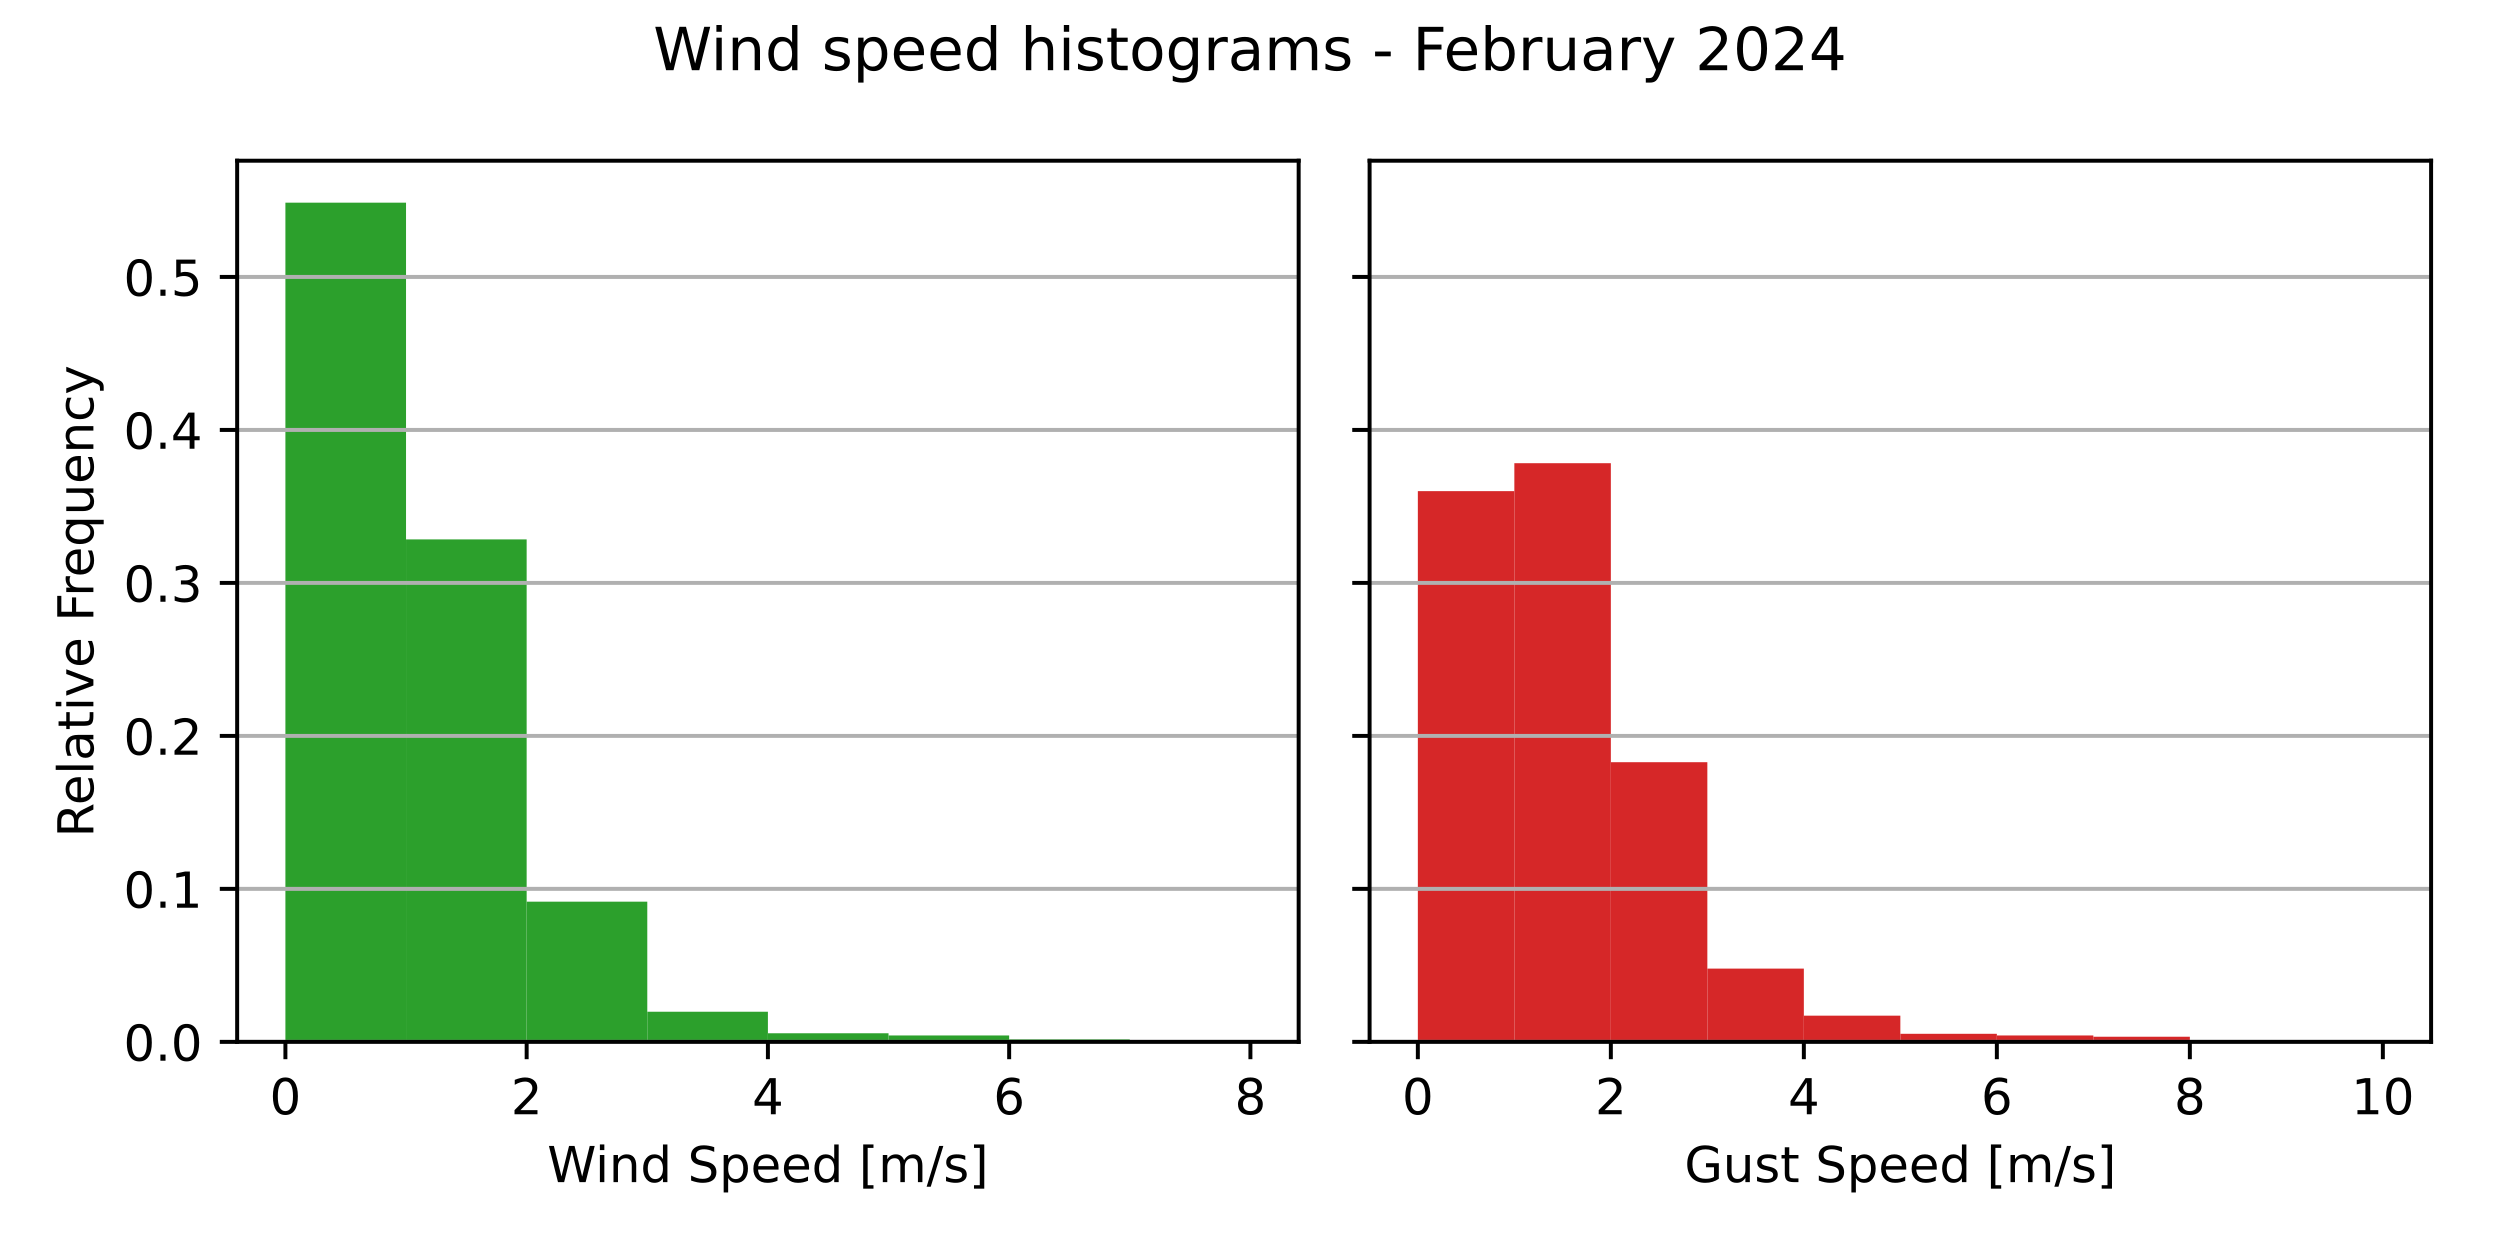
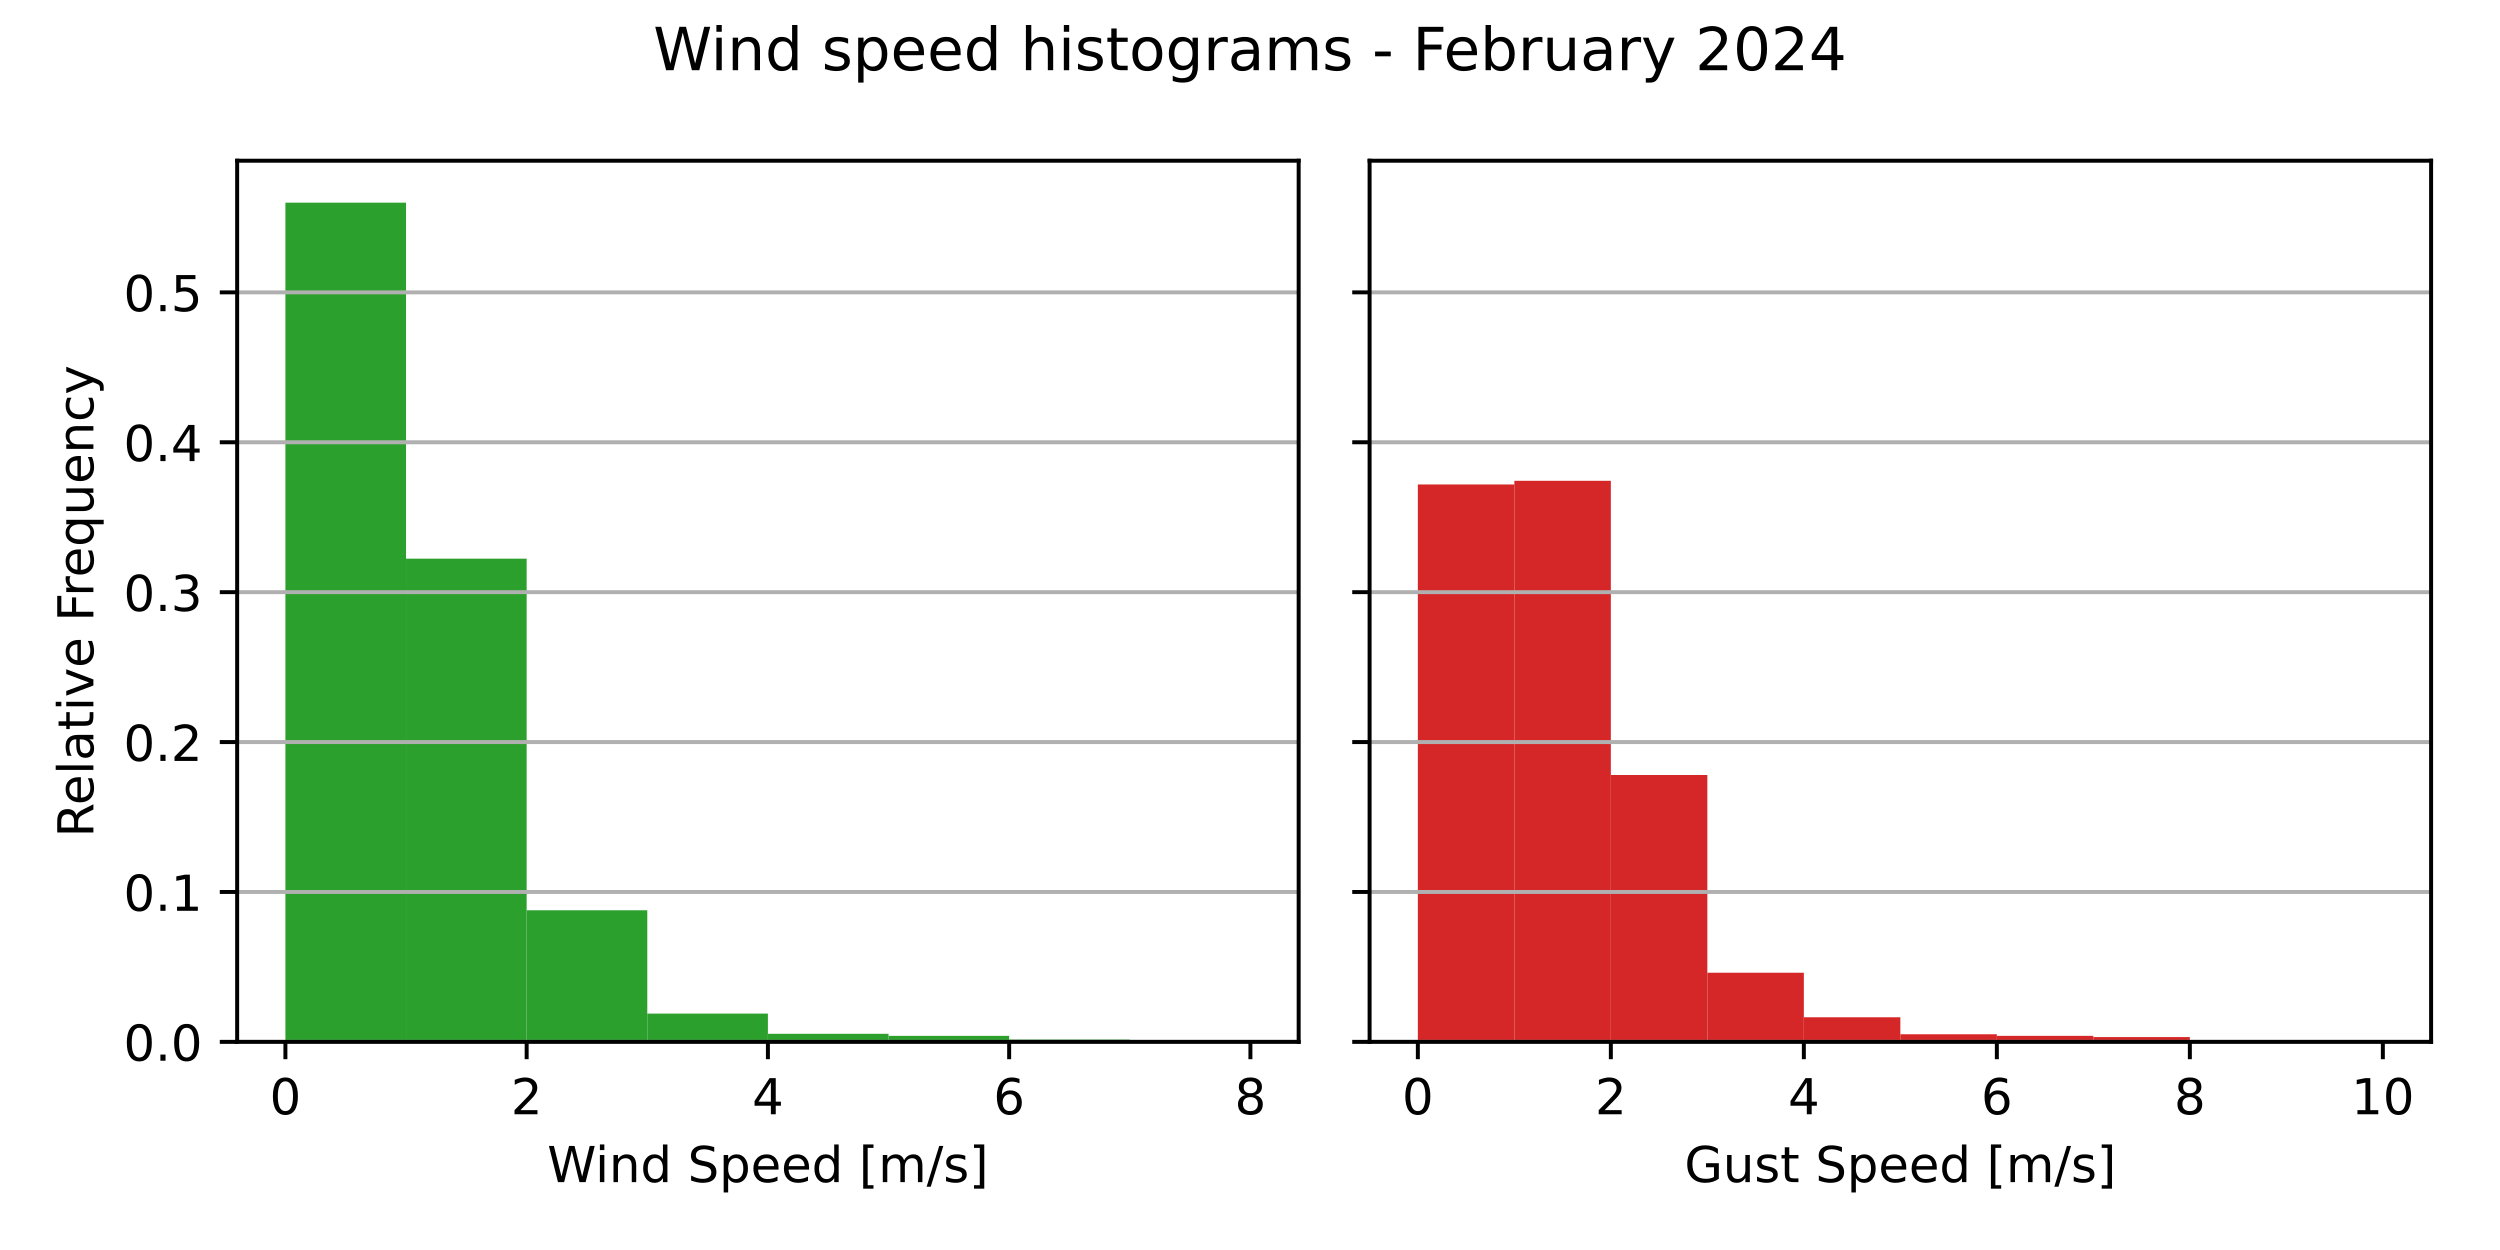
<svg xmlns="http://www.w3.org/2000/svg" xmlns:xlink="http://www.w3.org/1999/xlink" width="504pt" height="252pt" viewBox="0 0 504 252" version="1.1">
  <defs>
    <style type="text/css">*{stroke-linejoin: round; stroke-linecap: butt}</style>
  </defs>
  <g id="figure_1">
    <g id="patch_1">
      <path d="M 0 252  L 504 252  L 504 0  L 0 0  z " style="fill: #ffffff" />
    </g>
    <g id="axes_1">
      <g id="patch_2">
        <path d="M 47.81 210.04  L 261.81 210.04  L 261.81 32.4  L 47.81 32.4  z " style="fill: #ffffff" />
      </g>
      <g id="patch_3">
-         <path d="M 57.537 210.04  L 81.855 210.04  L 81.855 40.859  L 57.537 40.859  z " clip-path="url(#pd7916b6c78)" style="fill: #2ca02c" />
+         <path d="M 57.537 210.04  L 81.855 210.04  L 81.855 40.859  L 57.537 40.859  z " clip-path="url(#pdc81944a64)" style="fill: #2ca02c" />
      </g>
      <g id="patch_4">
-         <path d="M 81.855 210.04  L 106.174 210.04  L 106.174 108.749  L 81.855 108.749  z " clip-path="url(#pd7916b6c78)" style="fill: #2ca02c" />
+         <path d="M 81.855 210.04  L 106.174 210.04  L 106.174 112.624  L 81.855 112.624  z " clip-path="url(#pdc81944a64)" style="fill: #2ca02c" />
      </g>
      <g id="patch_5">
-         <path d="M 106.174 210.04  L 130.492 210.04  L 130.492 181.777  L 106.174 181.777  z " clip-path="url(#pd7916b6c78)" style="fill: #2ca02c" />
+         <path d="M 106.174 210.04  L 130.492 210.04  L 130.492 183.51  L 106.174 183.51  z " clip-path="url(#pdc81944a64)" style="fill: #2ca02c" />
      </g>
      <g id="patch_6">
-         <path d="M 130.492 210.04  L 154.81 210.04  L 154.81 203.963  L 130.492 203.963  z " clip-path="url(#pd7916b6c78)" style="fill: #2ca02c" />
+         <path d="M 130.492 210.04  L 154.81 210.04  L 154.81 204.345  L 130.492 204.345  z " clip-path="url(#pdc81944a64)" style="fill: #2ca02c" />
      </g>
      <g id="patch_7">
-         <path d="M 154.81 210.04  L 179.128 210.04  L 179.128 208.311  L 154.81 208.311  z " clip-path="url(#pd7916b6c78)" style="fill: #2ca02c" />
+         <path d="M 154.81 210.04  L 179.128 210.04  L 179.128 208.419  L 154.81 208.419  z " clip-path="url(#pdc81944a64)" style="fill: #2ca02c" />
      </g>
      <g id="patch_8">
-         <path d="M 179.128 210.04  L 203.446 210.04  L 203.446 208.755  L 179.128 208.755  z " clip-path="url(#pd7916b6c78)" style="fill: #2ca02c" />
+         <path d="M 179.128 210.04  L 203.446 210.04  L 203.446 208.836  L 179.128 208.836  z " clip-path="url(#pdc81944a64)" style="fill: #2ca02c" />
      </g>
      <g id="patch_9">
-         <path d="M 203.446 210.04  L 227.765 210.04  L 227.765 209.546  L 203.446 209.546  z " clip-path="url(#pd7916b6c78)" style="fill: #2ca02c" />
+         <path d="M 203.446 210.04  L 227.765 210.04  L 227.765 209.577  L 203.446 209.577  z " clip-path="url(#pdc81944a64)" style="fill: #2ca02c" />
      </g>
      <g id="patch_10">
-         <path d="M 227.765 210.04  L 252.083 210.04  L 252.083 209.941  L 227.765 209.941  z " clip-path="url(#pd7916b6c78)" style="fill: #2ca02c" />
+         <path d="M 227.765 210.04  L 252.083 210.04  L 252.083 209.947  L 227.765 209.947  z " clip-path="url(#pdc81944a64)" style="fill: #2ca02c" />
      </g>
      <g id="matplotlib.axis_1">
        <g id="xtick_1">
          <g id="line2d_1">
            <defs>
-               <path id="m5a9ed62d90" d="M 0 0  L 0 3.5  " style="stroke: #000000; stroke-width: 0.8" />
+               <path id="m51dae38f76" d="M 0 0  L 0 3.5  " style="stroke: #000000; stroke-width: 0.8" />
            </defs>
            <g>
-               <use xlink:href="#m5a9ed62d90" x="57.537" y="210.04" style="stroke: #000000; stroke-width: 0.8" />
+               <use xlink:href="#m51dae38f76" x="57.537" y="210.04" style="stroke: #000000; stroke-width: 0.8" />
            </g>
          </g>
          <g id="text_1">
            <g transform="translate(54.35603 224.6384) scale(0.1 -0.1)">
              <defs>
                <path id="DejaVuSans-30" d="M 2034 4250  Q 1547 4250 1301 3770  Q 1056 3291 1056 2328  Q 1056 1369 1301 889  Q 1547 409 2034 409  Q 2525 409 2770 889  Q 3016 1369 3016 2328  Q 3016 3291 2770 3770  Q 2525 4250 2034 4250  z M 2034 4750  Q 2819 4750 3233 4129  Q 3647 3509 3647 2328  Q 3647 1150 3233 529  Q 2819 -91 2034 -91  Q 1250 -91 836 529  Q 422 1150 422 2328  Q 422 3509 836 4129  Q 1250 4750 2034 4750  z " transform="scale(0.015625)" />
              </defs>
              <use xlink:href="#DejaVuSans-30" />
            </g>
          </g>
        </g>
        <g id="xtick_2">
          <g id="line2d_2">
            <g>
-               <use xlink:href="#m5a9ed62d90" x="106.174" y="210.04" style="stroke: #000000; stroke-width: 0.8" />
+               <use xlink:href="#m51dae38f76" x="106.174" y="210.04" style="stroke: #000000; stroke-width: 0.8" />
            </g>
          </g>
          <g id="text_2">
            <g transform="translate(102.9924 224.6384) scale(0.1 -0.1)">
              <defs>
                <path id="DejaVuSans-32" d="M 1228 531  L 3431 531  L 3431 0  L 469 0  L 469 531  Q 828 903 1448 1529  Q 2069 2156 2228 2338  Q 2531 2678 2651 2914  Q 2772 3150 2772 3378  Q 2772 3750 2511 3984  Q 2250 4219 1831 4219  Q 1534 4219 1204 4116  Q 875 4013 500 3803  L 500 4441  Q 881 4594 1212 4672  Q 1544 4750 1819 4750  Q 2544 4750 2975 4387  Q 3406 4025 3406 3419  Q 3406 3131 3298 2873  Q 3191 2616 2906 2266  Q 2828 2175 2409 1742  Q 1991 1309 1228 531  z " transform="scale(0.015625)" />
              </defs>
              <use xlink:href="#DejaVuSans-32" />
            </g>
          </g>
        </g>
        <g id="xtick_3">
          <g id="line2d_3">
            <g>
-               <use xlink:href="#m5a9ed62d90" x="154.81" y="210.04" style="stroke: #000000; stroke-width: 0.8" />
+               <use xlink:href="#m51dae38f76" x="154.81" y="210.04" style="stroke: #000000; stroke-width: 0.8" />
            </g>
          </g>
          <g id="text_3">
            <g transform="translate(151.6288 224.6384) scale(0.1 -0.1)">
              <defs>
                <path id="DejaVuSans-34" d="M 2419 4116  L 825 1625  L 2419 1625  L 2419 4116  z M 2253 4666  L 3047 4666  L 3047 1625  L 3713 1625  L 3713 1100  L 3047 1100  L 3047 0  L 2419 0  L 2419 1100  L 313 1100  L 313 1709  L 2253 4666  z " transform="scale(0.015625)" />
              </defs>
              <use xlink:href="#DejaVuSans-34" />
            </g>
          </g>
        </g>
        <g id="xtick_4">
          <g id="line2d_4">
            <g>
-               <use xlink:href="#m5a9ed62d90" x="203.446" y="210.04" style="stroke: #000000; stroke-width: 0.8" />
+               <use xlink:href="#m51dae38f76" x="203.446" y="210.04" style="stroke: #000000; stroke-width: 0.8" />
            </g>
          </g>
          <g id="text_4">
            <g transform="translate(200.2652 224.6384) scale(0.1 -0.1)">
              <defs>
                <path id="DejaVuSans-36" d="M 2113 2584  Q 1688 2584 1439 2293  Q 1191 2003 1191 1497  Q 1191 994 1439 701  Q 1688 409 2113 409  Q 2538 409 2786 701  Q 3034 994 3034 1497  Q 3034 2003 2786 2293  Q 2538 2584 2113 2584  z M 3366 4563  L 3366 3988  Q 3128 4100 2886 4159  Q 2644 4219 2406 4219  Q 1781 4219 1451 3797  Q 1122 3375 1075 2522  Q 1259 2794 1537 2939  Q 1816 3084 2150 3084  Q 2853 3084 3261 2657  Q 3669 2231 3669 1497  Q 3669 778 3244 343  Q 2819 -91 2113 -91  Q 1303 -91 875 529  Q 447 1150 447 2328  Q 447 3434 972 4092  Q 1497 4750 2381 4750  Q 2619 4750 2861 4703  Q 3103 4656 3366 4563  z " transform="scale(0.015625)" />
              </defs>
              <use xlink:href="#DejaVuSans-36" />
            </g>
          </g>
        </g>
        <g id="xtick_5">
          <g id="line2d_5">
            <g>
-               <use xlink:href="#m5a9ed62d90" x="252.083" y="210.04" style="stroke: #000000; stroke-width: 0.8" />
+               <use xlink:href="#m51dae38f76" x="252.083" y="210.04" style="stroke: #000000; stroke-width: 0.8" />
            </g>
          </g>
          <g id="text_5">
            <g transform="translate(248.9016 224.6384) scale(0.1 -0.1)">
              <defs>
                <path id="DejaVuSans-38" d="M 2034 2216  Q 1584 2216 1326 1975  Q 1069 1734 1069 1313  Q 1069 891 1326 650  Q 1584 409 2034 409  Q 2484 409 2743 651  Q 3003 894 3003 1313  Q 3003 1734 2745 1975  Q 2488 2216 2034 2216  z M 1403 2484  Q 997 2584 770 2862  Q 544 3141 544 3541  Q 544 4100 942 4425  Q 1341 4750 2034 4750  Q 2731 4750 3128 4425  Q 3525 4100 3525 3541  Q 3525 3141 3298 2862  Q 3072 2584 2669 2484  Q 3125 2378 3379 2068  Q 3634 1759 3634 1313  Q 3634 634 3220 271  Q 2806 -91 2034 -91  Q 1263 -91 848 271  Q 434 634 434 1313  Q 434 1759 690 2068  Q 947 2378 1403 2484  z M 1172 3481  Q 1172 3119 1398 2916  Q 1625 2713 2034 2713  Q 2441 2713 2670 2916  Q 2900 3119 2900 3481  Q 2900 3844 2670 4047  Q 2441 4250 2034 4250  Q 1625 4250 1398 4047  Q 1172 3844 1172 3481  z " transform="scale(0.015625)" />
              </defs>
              <use xlink:href="#DejaVuSans-38" />
            </g>
          </g>
        </g>
        <g id="text_6">
          <g transform="translate(110.3319 238.3166) scale(0.1 -0.1)">
            <defs>
              <path id="DejaVuSans-57" d="M 213 4666  L 850 4666  L 1831 722  L 2809 4666  L 3519 4666  L 4500 722  L 5478 4666  L 6119 4666  L 4947 0  L 4153 0  L 3169 4050  L 2175 0  L 1381 0  L 213 4666  z " transform="scale(0.015625)" />
              <path id="DejaVuSans-69" d="M 603 3500  L 1178 3500  L 1178 0  L 603 0  L 603 3500  z M 603 4863  L 1178 4863  L 1178 4134  L 603 4134  L 603 4863  z " transform="scale(0.015625)" />
              <path id="DejaVuSans-6e" d="M 3513 2113  L 3513 0  L 2938 0  L 2938 2094  Q 2938 2591 2744 2837  Q 2550 3084 2163 3084  Q 1697 3084 1428 2787  Q 1159 2491 1159 1978  L 1159 0  L 581 0  L 581 3500  L 1159 3500  L 1159 2956  Q 1366 3272 1645 3428  Q 1925 3584 2291 3584  Q 2894 3584 3203 3211  Q 3513 2838 3513 2113  z " transform="scale(0.015625)" />
              <path id="DejaVuSans-64" d="M 2906 2969  L 2906 4863  L 3481 4863  L 3481 0  L 2906 0  L 2906 525  Q 2725 213 2448 61  Q 2172 -91 1784 -91  Q 1150 -91 751 415  Q 353 922 353 1747  Q 353 2572 751 3078  Q 1150 3584 1784 3584  Q 2172 3584 2448 3432  Q 2725 3281 2906 2969  z M 947 1747  Q 947 1113 1208 752  Q 1469 391 1925 391  Q 2381 391 2643 752  Q 2906 1113 2906 1747  Q 2906 2381 2643 2742  Q 2381 3103 1925 3103  Q 1469 3103 1208 2742  Q 947 2381 947 1747  z " transform="scale(0.015625)" />
              <path id="DejaVuSans-20" transform="scale(0.015625)" />
              <path id="DejaVuSans-53" d="M 3425 4513  L 3425 3897  Q 3066 4069 2747 4153  Q 2428 4238 2131 4238  Q 1616 4238 1336 4038  Q 1056 3838 1056 3469  Q 1056 3159 1242 3001  Q 1428 2844 1947 2747  L 2328 2669  Q 3034 2534 3370 2195  Q 3706 1856 3706 1288  Q 3706 609 3251 259  Q 2797 -91 1919 -91  Q 1588 -91 1214 -16  Q 841 59 441 206  L 441 856  Q 825 641 1194 531  Q 1563 422 1919 422  Q 2459 422 2753 634  Q 3047 847 3047 1241  Q 3047 1584 2836 1778  Q 2625 1972 2144 2069  L 1759 2144  Q 1053 2284 737 2584  Q 422 2884 422 3419  Q 422 4038 858 4394  Q 1294 4750 2059 4750  Q 2388 4750 2728 4690  Q 3069 4631 3425 4513  z " transform="scale(0.015625)" />
              <path id="DejaVuSans-70" d="M 1159 525  L 1159 -1331  L 581 -1331  L 581 3500  L 1159 3500  L 1159 2969  Q 1341 3281 1617 3432  Q 1894 3584 2278 3584  Q 2916 3584 3314 3078  Q 3713 2572 3713 1747  Q 3713 922 3314 415  Q 2916 -91 2278 -91  Q 1894 -91 1617 61  Q 1341 213 1159 525  z M 3116 1747  Q 3116 2381 2855 2742  Q 2594 3103 2138 3103  Q 1681 3103 1420 2742  Q 1159 2381 1159 1747  Q 1159 1113 1420 752  Q 1681 391 2138 391  Q 2594 391 2855 752  Q 3116 1113 3116 1747  z " transform="scale(0.015625)" />
              <path id="DejaVuSans-65" d="M 3597 1894  L 3597 1613  L 953 1613  Q 991 1019 1311 708  Q 1631 397 2203 397  Q 2534 397 2845 478  Q 3156 559 3463 722  L 3463 178  Q 3153 47 2828 -22  Q 2503 -91 2169 -91  Q 1331 -91 842 396  Q 353 884 353 1716  Q 353 2575 817 3079  Q 1281 3584 2069 3584  Q 2775 3584 3186 3129  Q 3597 2675 3597 1894  z M 3022 2063  Q 3016 2534 2758 2815  Q 2500 3097 2075 3097  Q 1594 3097 1305 2825  Q 1016 2553 972 2059  L 3022 2063  z " transform="scale(0.015625)" />
              <path id="DejaVuSans-5b" d="M 550 4863  L 1875 4863  L 1875 4416  L 1125 4416  L 1125 -397  L 1875 -397  L 1875 -844  L 550 -844  L 550 4863  z " transform="scale(0.015625)" />
              <path id="DejaVuSans-6d" d="M 3328 2828  Q 3544 3216 3844 3400  Q 4144 3584 4550 3584  Q 5097 3584 5394 3201  Q 5691 2819 5691 2113  L 5691 0  L 5113 0  L 5113 2094  Q 5113 2597 4934 2840  Q 4756 3084 4391 3084  Q 3944 3084 3684 2787  Q 3425 2491 3425 1978  L 3425 0  L 2847 0  L 2847 2094  Q 2847 2600 2669 2842  Q 2491 3084 2119 3084  Q 1678 3084 1418 2786  Q 1159 2488 1159 1978  L 1159 0  L 581 0  L 581 3500  L 1159 3500  L 1159 2956  Q 1356 3278 1631 3431  Q 1906 3584 2284 3584  Q 2666 3584 2933 3390  Q 3200 3197 3328 2828  z " transform="scale(0.015625)" />
              <path id="DejaVuSans-2f" d="M 1625 4666  L 2156 4666  L 531 -594  L 0 -594  L 1625 4666  z " transform="scale(0.015625)" />
              <path id="DejaVuSans-73" d="M 2834 3397  L 2834 2853  Q 2591 2978 2328 3040  Q 2066 3103 1784 3103  Q 1356 3103 1142 2972  Q 928 2841 928 2578  Q 928 2378 1081 2264  Q 1234 2150 1697 2047  L 1894 2003  Q 2506 1872 2764 1633  Q 3022 1394 3022 966  Q 3022 478 2636 193  Q 2250 -91 1575 -91  Q 1294 -91 989 -36  Q 684 19 347 128  L 347 722  Q 666 556 975 473  Q 1284 391 1588 391  Q 1994 391 2212 530  Q 2431 669 2431 922  Q 2431 1156 2273 1281  Q 2116 1406 1581 1522  L 1381 1569  Q 847 1681 609 1914  Q 372 2147 372 2553  Q 372 3047 722 3315  Q 1072 3584 1716 3584  Q 2034 3584 2315 3537  Q 2597 3491 2834 3397  z " transform="scale(0.015625)" />
              <path id="DejaVuSans-5d" d="M 1947 4863  L 1947 -844  L 622 -844  L 622 -397  L 1369 -397  L 1369 4416  L 622 4416  L 622 4863  L 1947 4863  z " transform="scale(0.015625)" />
            </defs>
            <use xlink:href="#DejaVuSans-57" />
            <use xlink:href="#DejaVuSans-69" x="96.627" />
            <use xlink:href="#DejaVuSans-6e" x="124.41" />
            <use xlink:href="#DejaVuSans-64" x="187.789" />
            <use xlink:href="#DejaVuSans-20" x="251.266" />
            <use xlink:href="#DejaVuSans-53" x="283.053" />
            <use xlink:href="#DejaVuSans-70" x="346.529" />
            <use xlink:href="#DejaVuSans-65" x="410.006" />
            <use xlink:href="#DejaVuSans-65" x="471.529" />
            <use xlink:href="#DejaVuSans-64" x="533.053" />
            <use xlink:href="#DejaVuSans-20" x="596.529" />
            <use xlink:href="#DejaVuSans-5b" x="628.316" />
            <use xlink:href="#DejaVuSans-6d" x="667.33" />
            <use xlink:href="#DejaVuSans-2f" x="764.742" />
            <use xlink:href="#DejaVuSans-73" x="798.434" />
            <use xlink:href="#DejaVuSans-5d" x="850.533" />
          </g>
        </g>
      </g>
      <g id="matplotlib.axis_2">
        <g id="ytick_1">
          <g id="line2d_6">
-             <path d="M 47.81 210.04  L 261.81 210.04  " clip-path="url(#pd7916b6c78)" style="fill: none; stroke: #b0b0b0; stroke-width: 0.8; stroke-linecap: square" />
+             <path d="M 47.81 210.04  L 261.81 210.04  " clip-path="url(#pdc81944a64)" style="fill: none; stroke: #b0b0b0; stroke-width: 0.8; stroke-linecap: square" />
          </g>
          <g id="line2d_7">
            <defs>
-               <path id="m07d06f9fee" d="M 0 0  L -3.5 0  " style="stroke: #000000; stroke-width: 0.8" />
+               <path id="mfcd20a2aea" d="M 0 0  L -3.5 0  " style="stroke: #000000; stroke-width: 0.8" />
            </defs>
            <g>
-               <use xlink:href="#m07d06f9fee" x="47.81" y="210.04" style="stroke: #000000; stroke-width: 0.8" />
+               <use xlink:href="#mfcd20a2aea" x="47.81" y="210.04" style="stroke: #000000; stroke-width: 0.8" />
            </g>
          </g>
          <g id="text_7">
            <g transform="translate(24.90687 213.8392) scale(0.1 -0.1)">
              <defs>
                <path id="DejaVuSans-2e" d="M 684 794  L 1344 794  L 1344 0  L 684 0  L 684 794  z " transform="scale(0.015625)" />
              </defs>
              <use xlink:href="#DejaVuSans-30" />
              <use xlink:href="#DejaVuSans-2e" x="63.623" />
              <use xlink:href="#DejaVuSans-30" x="95.41" />
            </g>
          </g>
        </g>
        <g id="ytick_2">
          <g id="line2d_8">
-             <path d="M 47.81 179.198  L 261.81 179.198  " clip-path="url(#pd7916b6c78)" style="fill: none; stroke: #b0b0b0; stroke-width: 0.8; stroke-linecap: square" />
+             <path d="M 47.81 179.82  L 261.81 179.82  " clip-path="url(#pdc81944a64)" style="fill: none; stroke: #b0b0b0; stroke-width: 0.8; stroke-linecap: square" />
          </g>
          <g id="line2d_9">
            <g>
-               <use xlink:href="#m07d06f9fee" x="47.81" y="179.198" style="stroke: #000000; stroke-width: 0.8" />
+               <use xlink:href="#mfcd20a2aea" x="47.81" y="179.82" style="stroke: #000000; stroke-width: 0.8" />
            </g>
          </g>
          <g id="text_8">
-             <g transform="translate(24.90687 182.9973) scale(0.1 -0.1)">
+             <g transform="translate(24.90687 183.6191) scale(0.1 -0.1)">
              <defs>
                <path id="DejaVuSans-31" d="M 794 531  L 1825 531  L 1825 4091  L 703 3866  L 703 4441  L 1819 4666  L 2450 4666  L 2450 531  L 3481 531  L 3481 0  L 794 0  L 794 531  z " transform="scale(0.015625)" />
              </defs>
              <use xlink:href="#DejaVuSans-30" />
              <use xlink:href="#DejaVuSans-2e" x="63.623" />
              <use xlink:href="#DejaVuSans-31" x="95.41" />
            </g>
          </g>
        </g>
        <g id="ytick_3">
          <g id="line2d_10">
-             <path d="M 47.81 148.356  L 261.81 148.356  " clip-path="url(#pd7916b6c78)" style="fill: none; stroke: #b0b0b0; stroke-width: 0.8; stroke-linecap: square" />
+             <path d="M 47.81 149.6  L 261.81 149.6  " clip-path="url(#pdc81944a64)" style="fill: none; stroke: #b0b0b0; stroke-width: 0.8; stroke-linecap: square" />
          </g>
          <g id="line2d_11">
            <g>
-               <use xlink:href="#m07d06f9fee" x="47.81" y="148.356" style="stroke: #000000; stroke-width: 0.8" />
+               <use xlink:href="#mfcd20a2aea" x="47.81" y="149.6" style="stroke: #000000; stroke-width: 0.8" />
            </g>
          </g>
          <g id="text_9">
-             <g transform="translate(24.90687 152.1554) scale(0.1 -0.1)">
+             <g transform="translate(24.90687 153.3989) scale(0.1 -0.1)">
              <use xlink:href="#DejaVuSans-30" />
              <use xlink:href="#DejaVuSans-2e" x="63.623" />
              <use xlink:href="#DejaVuSans-32" x="95.41" />
            </g>
          </g>
        </g>
        <g id="ytick_4">
          <g id="line2d_12">
-             <path d="M 47.81 117.514  L 261.81 117.514  " clip-path="url(#pd7916b6c78)" style="fill: none; stroke: #b0b0b0; stroke-width: 0.8; stroke-linecap: square" />
+             <path d="M 47.81 119.38  L 261.81 119.38  " clip-path="url(#pdc81944a64)" style="fill: none; stroke: #b0b0b0; stroke-width: 0.8; stroke-linecap: square" />
          </g>
          <g id="line2d_13">
            <g>
-               <use xlink:href="#m07d06f9fee" x="47.81" y="117.514" style="stroke: #000000; stroke-width: 0.8" />
+               <use xlink:href="#mfcd20a2aea" x="47.81" y="119.38" style="stroke: #000000; stroke-width: 0.8" />
            </g>
          </g>
          <g id="text_10">
-             <g transform="translate(24.90687 121.3134) scale(0.1 -0.1)">
+             <g transform="translate(24.90687 123.1788) scale(0.1 -0.1)">
              <defs>
                <path id="DejaVuSans-33" d="M 2597 2516  Q 3050 2419 3304 2112  Q 3559 1806 3559 1356  Q 3559 666 3084 287  Q 2609 -91 1734 -91  Q 1441 -91 1130 -33  Q 819 25 488 141  L 488 750  Q 750 597 1062 519  Q 1375 441 1716 441  Q 2309 441 2620 675  Q 2931 909 2931 1356  Q 2931 1769 2642 2001  Q 2353 2234 1838 2234  L 1294 2234  L 1294 2753  L 1863 2753  Q 2328 2753 2575 2939  Q 2822 3125 2822 3475  Q 2822 3834 2567 4026  Q 2313 4219 1838 4219  Q 1578 4219 1281 4162  Q 984 4106 628 3988  L 628 4550  Q 988 4650 1302 4700  Q 1616 4750 1894 4750  Q 2613 4750 3031 4423  Q 3450 4097 3450 3541  Q 3450 3153 3228 2886  Q 3006 2619 2597 2516  z " transform="scale(0.015625)" />
              </defs>
              <use xlink:href="#DejaVuSans-30" />
              <use xlink:href="#DejaVuSans-2e" x="63.623" />
              <use xlink:href="#DejaVuSans-33" x="95.41" />
            </g>
          </g>
        </g>
        <g id="ytick_5">
          <g id="line2d_14">
-             <path d="M 47.81 86.672  L 261.81 86.672  " clip-path="url(#pd7916b6c78)" style="fill: none; stroke: #b0b0b0; stroke-width: 0.8; stroke-linecap: square" />
+             <path d="M 47.81 89.159  L 261.81 89.159  " clip-path="url(#pdc81944a64)" style="fill: none; stroke: #b0b0b0; stroke-width: 0.8; stroke-linecap: square" />
          </g>
          <g id="line2d_15">
            <g>
-               <use xlink:href="#m07d06f9fee" x="47.81" y="86.672" style="stroke: #000000; stroke-width: 0.8" />
+               <use xlink:href="#mfcd20a2aea" x="47.81" y="89.159" style="stroke: #000000; stroke-width: 0.8" />
            </g>
          </g>
          <g id="text_11">
-             <g transform="translate(24.90687 90.47152) scale(0.1 -0.1)">
+             <g transform="translate(24.90687 92.95864) scale(0.1 -0.1)">
              <use xlink:href="#DejaVuSans-30" />
              <use xlink:href="#DejaVuSans-2e" x="63.623" />
              <use xlink:href="#DejaVuSans-34" x="95.41" />
            </g>
          </g>
        </g>
        <g id="ytick_6">
          <g id="line2d_16">
-             <path d="M 47.81 55.83  L 261.81 55.83  " clip-path="url(#pd7916b6c78)" style="fill: none; stroke: #b0b0b0; stroke-width: 0.8; stroke-linecap: square" />
+             <path d="M 47.81 58.939  L 261.81 58.939  " clip-path="url(#pdc81944a64)" style="fill: none; stroke: #b0b0b0; stroke-width: 0.8; stroke-linecap: square" />
          </g>
          <g id="line2d_17">
            <g>
-               <use xlink:href="#m07d06f9fee" x="47.81" y="55.83" style="stroke: #000000; stroke-width: 0.8" />
+               <use xlink:href="#mfcd20a2aea" x="47.81" y="58.939" style="stroke: #000000; stroke-width: 0.8" />
            </g>
          </g>
          <g id="text_12">
-             <g transform="translate(24.90687 59.6296) scale(0.1 -0.1)">
+             <g transform="translate(24.90687 62.7385) scale(0.1 -0.1)">
              <defs>
                <path id="DejaVuSans-35" d="M 691 4666  L 3169 4666  L 3169 4134  L 1269 4134  L 1269 2991  Q 1406 3038 1543 3061  Q 1681 3084 1819 3084  Q 2600 3084 3056 2656  Q 3513 2228 3513 1497  Q 3513 744 3044 326  Q 2575 -91 1722 -91  Q 1428 -91 1123 -41  Q 819 9 494 109  L 494 744  Q 775 591 1075 516  Q 1375 441 1709 441  Q 2250 441 2565 725  Q 2881 1009 2881 1497  Q 2881 1984 2565 2268  Q 2250 2553 1709 2553  Q 1456 2553 1204 2497  Q 953 2441 691 2322  L 691 4666  z " transform="scale(0.015625)" />
              </defs>
              <use xlink:href="#DejaVuSans-30" />
              <use xlink:href="#DejaVuSans-2e" x="63.623" />
              <use xlink:href="#DejaVuSans-35" x="95.41" />
            </g>
          </g>
        </g>
        <g id="text_13">
          <g transform="translate(18.82719 168.8028) rotate(-90) scale(0.1 -0.1)">
            <defs>
              <path id="DejaVuSans-52" d="M 2841 2188  Q 3044 2119 3236 1894  Q 3428 1669 3622 1275  L 4263 0  L 3584 0  L 2988 1197  Q 2756 1666 2539 1819  Q 2322 1972 1947 1972  L 1259 1972  L 1259 0  L 628 0  L 628 4666  L 2053 4666  Q 2853 4666 3247 4331  Q 3641 3997 3641 3322  Q 3641 2881 3436 2590  Q 3231 2300 2841 2188  z M 1259 4147  L 1259 2491  L 2053 2491  Q 2509 2491 2742 2702  Q 2975 2913 2975 3322  Q 2975 3731 2742 3939  Q 2509 4147 2053 4147  L 1259 4147  z " transform="scale(0.015625)" />
              <path id="DejaVuSans-6c" d="M 603 4863  L 1178 4863  L 1178 0  L 603 0  L 603 4863  z " transform="scale(0.015625)" />
              <path id="DejaVuSans-61" d="M 2194 1759  Q 1497 1759 1228 1600  Q 959 1441 959 1056  Q 959 750 1161 570  Q 1363 391 1709 391  Q 2188 391 2477 730  Q 2766 1069 2766 1631  L 2766 1759  L 2194 1759  z M 3341 1997  L 3341 0  L 2766 0  L 2766 531  Q 2569 213 2275 61  Q 1981 -91 1556 -91  Q 1019 -91 701 211  Q 384 513 384 1019  Q 384 1609 779 1909  Q 1175 2209 1959 2209  L 2766 2209  L 2766 2266  Q 2766 2663 2505 2880  Q 2244 3097 1772 3097  Q 1472 3097 1187 3025  Q 903 2953 641 2809  L 641 3341  Q 956 3463 1253 3523  Q 1550 3584 1831 3584  Q 2591 3584 2966 3190  Q 3341 2797 3341 1997  z " transform="scale(0.015625)" />
              <path id="DejaVuSans-74" d="M 1172 4494  L 1172 3500  L 2356 3500  L 2356 3053  L 1172 3053  L 1172 1153  Q 1172 725 1289 603  Q 1406 481 1766 481  L 2356 481  L 2356 0  L 1766 0  Q 1100 0 847 248  Q 594 497 594 1153  L 594 3053  L 172 3053  L 172 3500  L 594 3500  L 594 4494  L 1172 4494  z " transform="scale(0.015625)" />
              <path id="DejaVuSans-76" d="M 191 3500  L 800 3500  L 1894 563  L 2988 3500  L 3597 3500  L 2284 0  L 1503 0  L 191 3500  z " transform="scale(0.015625)" />
              <path id="DejaVuSans-46" d="M 628 4666  L 3309 4666  L 3309 4134  L 1259 4134  L 1259 2759  L 3109 2759  L 3109 2228  L 1259 2228  L 1259 0  L 628 0  L 628 4666  z " transform="scale(0.015625)" />
              <path id="DejaVuSans-72" d="M 2631 2963  Q 2534 3019 2420 3045  Q 2306 3072 2169 3072  Q 1681 3072 1420 2755  Q 1159 2438 1159 1844  L 1159 0  L 581 0  L 581 3500  L 1159 3500  L 1159 2956  Q 1341 3275 1631 3429  Q 1922 3584 2338 3584  Q 2397 3584 2469 3576  Q 2541 3569 2628 3553  L 2631 2963  z " transform="scale(0.015625)" />
              <path id="DejaVuSans-71" d="M 947 1747  Q 947 1113 1208 752  Q 1469 391 1925 391  Q 2381 391 2643 752  Q 2906 1113 2906 1747  Q 2906 2381 2643 2742  Q 2381 3103 1925 3103  Q 1469 3103 1208 2742  Q 947 2381 947 1747  z M 2906 525  Q 2725 213 2448 61  Q 2172 -91 1784 -91  Q 1150 -91 751 415  Q 353 922 353 1747  Q 353 2572 751 3078  Q 1150 3584 1784 3584  Q 2172 3584 2448 3432  Q 2725 3281 2906 2969  L 2906 3500  L 3481 3500  L 3481 -1331  L 2906 -1331  L 2906 525  z " transform="scale(0.015625)" />
              <path id="DejaVuSans-75" d="M 544 1381  L 544 3500  L 1119 3500  L 1119 1403  Q 1119 906 1312 657  Q 1506 409 1894 409  Q 2359 409 2629 706  Q 2900 1003 2900 1516  L 2900 3500  L 3475 3500  L 3475 0  L 2900 0  L 2900 538  Q 2691 219 2414 64  Q 2138 -91 1772 -91  Q 1169 -91 856 284  Q 544 659 544 1381  z M 1991 3584  L 1991 3584  z " transform="scale(0.015625)" />
              <path id="DejaVuSans-63" d="M 3122 3366  L 3122 2828  Q 2878 2963 2633 3030  Q 2388 3097 2138 3097  Q 1578 3097 1268 2742  Q 959 2388 959 1747  Q 959 1106 1268 751  Q 1578 397 2138 397  Q 2388 397 2633 464  Q 2878 531 3122 666  L 3122 134  Q 2881 22 2623 -34  Q 2366 -91 2075 -91  Q 1284 -91 818 406  Q 353 903 353 1747  Q 353 2603 823 3093  Q 1294 3584 2113 3584  Q 2378 3584 2631 3529  Q 2884 3475 3122 3366  z " transform="scale(0.015625)" />
              <path id="DejaVuSans-79" d="M 2059 -325  Q 1816 -950 1584 -1140  Q 1353 -1331 966 -1331  L 506 -1331  L 506 -850  L 844 -850  Q 1081 -850 1212 -737  Q 1344 -625 1503 -206  L 1606 56  L 191 3500  L 800 3500  L 1894 763  L 2988 3500  L 3597 3500  L 2059 -325  z " transform="scale(0.015625)" />
            </defs>
            <use xlink:href="#DejaVuSans-52" />
            <use xlink:href="#DejaVuSans-65" x="64.982" />
            <use xlink:href="#DejaVuSans-6c" x="126.506" />
            <use xlink:href="#DejaVuSans-61" x="154.289" />
            <use xlink:href="#DejaVuSans-74" x="215.568" />
            <use xlink:href="#DejaVuSans-69" x="254.777" />
            <use xlink:href="#DejaVuSans-76" x="282.561" />
            <use xlink:href="#DejaVuSans-65" x="341.74" />
            <use xlink:href="#DejaVuSans-20" x="403.264" />
            <use xlink:href="#DejaVuSans-46" x="435.051" />
            <use xlink:href="#DejaVuSans-72" x="485.32" />
            <use xlink:href="#DejaVuSans-65" x="524.184" />
            <use xlink:href="#DejaVuSans-71" x="585.707" />
            <use xlink:href="#DejaVuSans-75" x="649.184" />
            <use xlink:href="#DejaVuSans-65" x="712.562" />
            <use xlink:href="#DejaVuSans-6e" x="774.086" />
            <use xlink:href="#DejaVuSans-63" x="837.465" />
            <use xlink:href="#DejaVuSans-79" x="892.445" />
          </g>
        </g>
      </g>
      <g id="patch_11">
        <path d="M 47.81 210.04  L 47.81 32.4  " style="fill: none; stroke: #000000; stroke-width: 0.8; stroke-linejoin: miter; stroke-linecap: square" />
      </g>
      <g id="patch_12">
        <path d="M 261.81 210.04  L 261.81 32.4  " style="fill: none; stroke: #000000; stroke-width: 0.8; stroke-linejoin: miter; stroke-linecap: square" />
      </g>
      <g id="patch_13">
        <path d="M 47.81 210.04  L 261.81 210.04  " style="fill: none; stroke: #000000; stroke-width: 0.8; stroke-linejoin: miter; stroke-linecap: square" />
      </g>
      <g id="patch_14">
        <path d="M 47.81 32.4  L 261.81 32.4  " style="fill: none; stroke: #000000; stroke-width: 0.8; stroke-linejoin: miter; stroke-linecap: square" />
      </g>
    </g>
    <g id="axes_2">
      <g id="patch_15">
        <path d="M 276.11 210.04  L 490.11 210.04  L 490.11 32.4  L 276.11 32.4  z " style="fill: #ffffff" />
      </g>
      <g id="patch_16">
-         <path d="M 285.837 210.04  L 305.292 210.04  L 305.292 99.015  L 285.837 99.015  z " clip-path="url(#p83c36e02e9)" style="fill: #d62728" />
+         <path d="M 285.837 210.04  L 305.292 210.04  L 305.292 97.669  L 285.837 97.669  z " clip-path="url(#p01f000e31b)" style="fill: #d62728" />
      </g>
      <g id="patch_17">
-         <path d="M 305.292 210.04  L 324.747 210.04  L 324.747 93.382  L 305.292 93.382  z " clip-path="url(#p83c36e02e9)" style="fill: #d62728" />
+         <path d="M 305.292 210.04  L 324.747 210.04  L 324.747 96.929  L 305.292 96.929  z " clip-path="url(#p01f000e31b)" style="fill: #d62728" />
      </g>
      <g id="patch_18">
-         <path d="M 324.747 210.04  L 344.201 210.04  L 344.201 153.663  L 324.747 153.663  z " clip-path="url(#p83c36e02e9)" style="fill: #d62728" />
+         <path d="M 324.747 210.04  L 344.201 210.04  L 344.201 156.239  L 324.747 156.239  z " clip-path="url(#p01f000e31b)" style="fill: #d62728" />
      </g>
      <g id="patch_19">
-         <path d="M 344.201 210.04  L 363.656 210.04  L 363.656 195.266  L 344.201 195.266  z " clip-path="url(#p83c36e02e9)" style="fill: #d62728" />
+         <path d="M 344.201 210.04  L 363.656 210.04  L 363.656 196.104  L 344.201 196.104  z " clip-path="url(#p01f000e31b)" style="fill: #d62728" />
      </g>
      <g id="patch_20">
-         <path d="M 363.656 210.04  L 383.11 210.04  L 383.11 204.753  L 363.656 204.753  z " clip-path="url(#p83c36e02e9)" style="fill: #d62728" />
+         <path d="M 363.656 210.04  L 383.11 210.04  L 383.11 205.086  L 363.656 205.086  z " clip-path="url(#p01f000e31b)" style="fill: #d62728" />
      </g>
      <g id="patch_21">
-         <path d="M 383.11 210.04  L 402.565 210.04  L 402.565 208.409  L 383.11 208.409  z " clip-path="url(#p83c36e02e9)" style="fill: #d62728" />
+         <path d="M 383.11 210.04  L 402.565 210.04  L 402.565 208.512  L 383.11 208.512  z " clip-path="url(#p01f000e31b)" style="fill: #d62728" />
      </g>
      <g id="patch_22">
-         <path d="M 402.565 210.04  L 422.019 210.04  L 422.019 208.755  L 402.565 208.755  z " clip-path="url(#p83c36e02e9)" style="fill: #d62728" />
+         <path d="M 402.565 210.04  L 422.019 210.04  L 422.019 208.836  L 402.565 208.836  z " clip-path="url(#p01f000e31b)" style="fill: #d62728" />
      </g>
      <g id="patch_23">
-         <path d="M 422.019 210.04  L 441.474 210.04  L 441.474 209.002  L 422.019 209.002  z " clip-path="url(#p83c36e02e9)" style="fill: #d62728" />
+         <path d="M 422.019 210.04  L 441.474 210.04  L 441.474 209.068  L 422.019 209.068  z " clip-path="url(#p01f000e31b)" style="fill: #d62728" />
      </g>
      <g id="patch_24">
-         <path d="M 441.474 210.04  L 460.928 210.04  L 460.928 209.793  L 441.474 209.793  z " clip-path="url(#p83c36e02e9)" style="fill: #d62728" />
+         <path d="M 441.474 210.04  L 460.928 210.04  L 460.928 209.808  L 441.474 209.808  z " clip-path="url(#p01f000e31b)" style="fill: #d62728" />
      </g>
      <g id="patch_25">
-         <path d="M 460.928 210.04  L 480.383 210.04  L 480.383 209.941  L 460.928 209.941  z " clip-path="url(#p83c36e02e9)" style="fill: #d62728" />
+         <path d="M 460.928 210.04  L 480.383 210.04  L 480.383 209.947  L 460.928 209.947  z " clip-path="url(#p01f000e31b)" style="fill: #d62728" />
      </g>
      <g id="matplotlib.axis_3">
        <g id="xtick_6">
          <g id="line2d_18">
            <g>
-               <use xlink:href="#m5a9ed62d90" x="285.837" y="210.04" style="stroke: #000000; stroke-width: 0.8" />
+               <use xlink:href="#m51dae38f76" x="285.837" y="210.04" style="stroke: #000000; stroke-width: 0.8" />
            </g>
          </g>
          <g id="text_14">
            <g transform="translate(282.6562 224.6384) scale(0.1 -0.1)">
              <use xlink:href="#DejaVuSans-30" />
            </g>
          </g>
        </g>
        <g id="xtick_7">
          <g id="line2d_19">
            <g>
-               <use xlink:href="#m5a9ed62d90" x="324.747" y="210.04" style="stroke: #000000; stroke-width: 0.8" />
+               <use xlink:href="#m51dae38f76" x="324.747" y="210.04" style="stroke: #000000; stroke-width: 0.8" />
            </g>
          </g>
          <g id="text_15">
            <g transform="translate(321.5653 224.6384) scale(0.1 -0.1)">
              <use xlink:href="#DejaVuSans-32" />
            </g>
          </g>
        </g>
        <g id="xtick_8">
          <g id="line2d_20">
            <g>
-               <use xlink:href="#m5a9ed62d90" x="363.656" y="210.04" style="stroke: #000000; stroke-width: 0.8" />
+               <use xlink:href="#m51dae38f76" x="363.656" y="210.04" style="stroke: #000000; stroke-width: 0.8" />
            </g>
          </g>
          <g id="text_16">
            <g transform="translate(360.4744 224.6384) scale(0.1 -0.1)">
              <use xlink:href="#DejaVuSans-34" />
            </g>
          </g>
        </g>
        <g id="xtick_9">
          <g id="line2d_21">
            <g>
-               <use xlink:href="#m5a9ed62d90" x="402.565" y="210.04" style="stroke: #000000; stroke-width: 0.8" />
+               <use xlink:href="#m51dae38f76" x="402.565" y="210.04" style="stroke: #000000; stroke-width: 0.8" />
            </g>
          </g>
          <g id="text_17">
            <g transform="translate(399.3835 224.6384) scale(0.1 -0.1)">
              <use xlink:href="#DejaVuSans-36" />
            </g>
          </g>
        </g>
        <g id="xtick_10">
          <g id="line2d_22">
            <g>
-               <use xlink:href="#m5a9ed62d90" x="441.474" y="210.04" style="stroke: #000000; stroke-width: 0.8" />
+               <use xlink:href="#m51dae38f76" x="441.474" y="210.04" style="stroke: #000000; stroke-width: 0.8" />
            </g>
          </g>
          <g id="text_18">
            <g transform="translate(438.2926 224.6384) scale(0.1 -0.1)">
              <use xlink:href="#DejaVuSans-38" />
            </g>
          </g>
        </g>
        <g id="xtick_11">
          <g id="line2d_23">
            <g>
-               <use xlink:href="#m5a9ed62d90" x="480.383" y="210.04" style="stroke: #000000; stroke-width: 0.8" />
+               <use xlink:href="#m51dae38f76" x="480.383" y="210.04" style="stroke: #000000; stroke-width: 0.8" />
            </g>
          </g>
          <g id="text_19">
            <g transform="translate(474.0205 224.6384) scale(0.1 -0.1)">
              <use xlink:href="#DejaVuSans-31" />
              <use xlink:href="#DejaVuSans-30" x="63.623" />
            </g>
          </g>
        </g>
        <g id="text_20">
          <g transform="translate(339.5875 238.3166) scale(0.1 -0.1)">
            <defs>
              <path id="DejaVuSans-47" d="M 3809 666  L 3809 1919  L 2778 1919  L 2778 2438  L 4434 2438  L 4434 434  Q 4069 175 3628 42  Q 3188 -91 2688 -91  Q 1594 -91 976 548  Q 359 1188 359 2328  Q 359 3472 976 4111  Q 1594 4750 2688 4750  Q 3144 4750 3555 4637  Q 3966 4525 4313 4306  L 4313 3634  Q 3963 3931 3569 4081  Q 3175 4231 2741 4231  Q 1884 4231 1454 3753  Q 1025 3275 1025 2328  Q 1025 1384 1454 906  Q 1884 428 2741 428  Q 3075 428 3337 486  Q 3600 544 3809 666  z " transform="scale(0.015625)" />
            </defs>
            <use xlink:href="#DejaVuSans-47" />
            <use xlink:href="#DejaVuSans-75" x="77.49" />
            <use xlink:href="#DejaVuSans-73" x="140.869" />
            <use xlink:href="#DejaVuSans-74" x="192.969" />
            <use xlink:href="#DejaVuSans-20" x="232.178" />
            <use xlink:href="#DejaVuSans-53" x="263.965" />
            <use xlink:href="#DejaVuSans-70" x="327.441" />
            <use xlink:href="#DejaVuSans-65" x="390.918" />
            <use xlink:href="#DejaVuSans-65" x="452.441" />
            <use xlink:href="#DejaVuSans-64" x="513.965" />
            <use xlink:href="#DejaVuSans-20" x="577.441" />
            <use xlink:href="#DejaVuSans-5b" x="609.229" />
            <use xlink:href="#DejaVuSans-6d" x="648.242" />
            <use xlink:href="#DejaVuSans-2f" x="745.654" />
            <use xlink:href="#DejaVuSans-73" x="779.346" />
            <use xlink:href="#DejaVuSans-5d" x="831.445" />
          </g>
        </g>
      </g>
      <g id="matplotlib.axis_4">
        <g id="ytick_7">
          <g id="line2d_24">
-             <path d="M 276.11 210.04  L 490.11 210.04  " clip-path="url(#p83c36e02e9)" style="fill: none; stroke: #b0b0b0; stroke-width: 0.8; stroke-linecap: square" />
+             <path d="M 276.11 210.04  L 490.11 210.04  " clip-path="url(#p01f000e31b)" style="fill: none; stroke: #b0b0b0; stroke-width: 0.8; stroke-linecap: square" />
          </g>
          <g id="line2d_25">
            <g>
-               <use xlink:href="#m07d06f9fee" x="276.11" y="210.04" style="stroke: #000000; stroke-width: 0.8" />
+               <use xlink:href="#mfcd20a2aea" x="276.11" y="210.04" style="stroke: #000000; stroke-width: 0.8" />
            </g>
          </g>
        </g>
        <g id="ytick_8">
          <g id="line2d_26">
-             <path d="M 276.11 179.198  L 490.11 179.198  " clip-path="url(#p83c36e02e9)" style="fill: none; stroke: #b0b0b0; stroke-width: 0.8; stroke-linecap: square" />
+             <path d="M 276.11 179.82  L 490.11 179.82  " clip-path="url(#p01f000e31b)" style="fill: none; stroke: #b0b0b0; stroke-width: 0.8; stroke-linecap: square" />
          </g>
          <g id="line2d_27">
            <g>
-               <use xlink:href="#m07d06f9fee" x="276.11" y="179.198" style="stroke: #000000; stroke-width: 0.8" />
+               <use xlink:href="#mfcd20a2aea" x="276.11" y="179.82" style="stroke: #000000; stroke-width: 0.8" />
            </g>
          </g>
        </g>
        <g id="ytick_9">
          <g id="line2d_28">
-             <path d="M 276.11 148.356  L 490.11 148.356  " clip-path="url(#p83c36e02e9)" style="fill: none; stroke: #b0b0b0; stroke-width: 0.8; stroke-linecap: square" />
+             <path d="M 276.11 149.6  L 490.11 149.6  " clip-path="url(#p01f000e31b)" style="fill: none; stroke: #b0b0b0; stroke-width: 0.8; stroke-linecap: square" />
          </g>
          <g id="line2d_29">
            <g>
-               <use xlink:href="#m07d06f9fee" x="276.11" y="148.356" style="stroke: #000000; stroke-width: 0.8" />
+               <use xlink:href="#mfcd20a2aea" x="276.11" y="149.6" style="stroke: #000000; stroke-width: 0.8" />
            </g>
          </g>
        </g>
        <g id="ytick_10">
          <g id="line2d_30">
-             <path d="M 276.11 117.514  L 490.11 117.514  " clip-path="url(#p83c36e02e9)" style="fill: none; stroke: #b0b0b0; stroke-width: 0.8; stroke-linecap: square" />
+             <path d="M 276.11 119.38  L 490.11 119.38  " clip-path="url(#p01f000e31b)" style="fill: none; stroke: #b0b0b0; stroke-width: 0.8; stroke-linecap: square" />
          </g>
          <g id="line2d_31">
            <g>
-               <use xlink:href="#m07d06f9fee" x="276.11" y="117.514" style="stroke: #000000; stroke-width: 0.8" />
+               <use xlink:href="#mfcd20a2aea" x="276.11" y="119.38" style="stroke: #000000; stroke-width: 0.8" />
            </g>
          </g>
        </g>
        <g id="ytick_11">
          <g id="line2d_32">
-             <path d="M 276.11 86.672  L 490.11 86.672  " clip-path="url(#p83c36e02e9)" style="fill: none; stroke: #b0b0b0; stroke-width: 0.8; stroke-linecap: square" />
+             <path d="M 276.11 89.159  L 490.11 89.159  " clip-path="url(#p01f000e31b)" style="fill: none; stroke: #b0b0b0; stroke-width: 0.8; stroke-linecap: square" />
          </g>
          <g id="line2d_33">
            <g>
-               <use xlink:href="#m07d06f9fee" x="276.11" y="86.672" style="stroke: #000000; stroke-width: 0.8" />
+               <use xlink:href="#mfcd20a2aea" x="276.11" y="89.159" style="stroke: #000000; stroke-width: 0.8" />
            </g>
          </g>
        </g>
        <g id="ytick_12">
          <g id="line2d_34">
-             <path d="M 276.11 55.83  L 490.11 55.83  " clip-path="url(#p83c36e02e9)" style="fill: none; stroke: #b0b0b0; stroke-width: 0.8; stroke-linecap: square" />
+             <path d="M 276.11 58.939  L 490.11 58.939  " clip-path="url(#p01f000e31b)" style="fill: none; stroke: #b0b0b0; stroke-width: 0.8; stroke-linecap: square" />
          </g>
          <g id="line2d_35">
            <g>
-               <use xlink:href="#m07d06f9fee" x="276.11" y="55.83" style="stroke: #000000; stroke-width: 0.8" />
+               <use xlink:href="#mfcd20a2aea" x="276.11" y="58.939" style="stroke: #000000; stroke-width: 0.8" />
            </g>
          </g>
        </g>
      </g>
      <g id="patch_26">
        <path d="M 276.11 210.04  L 276.11 32.4  " style="fill: none; stroke: #000000; stroke-width: 0.8; stroke-linejoin: miter; stroke-linecap: square" />
      </g>
      <g id="patch_27">
        <path d="M 490.11 210.04  L 490.11 32.4  " style="fill: none; stroke: #000000; stroke-width: 0.8; stroke-linejoin: miter; stroke-linecap: square" />
      </g>
      <g id="patch_28">
        <path d="M 276.11 210.04  L 490.11 210.04  " style="fill: none; stroke: #000000; stroke-width: 0.8; stroke-linejoin: miter; stroke-linecap: square" />
      </g>
      <g id="patch_29">
        <path d="M 276.11 32.4  L 490.11 32.4  " style="fill: none; stroke: #000000; stroke-width: 0.8; stroke-linejoin: miter; stroke-linecap: square" />
      </g>
    </g>
    <g id="text_21">
      <g transform="translate(131.7009 14.15813) scale(0.12 -0.12)">
        <defs>
          <path id="DejaVuSans-68" d="M 3513 2113  L 3513 0  L 2938 0  L 2938 2094  Q 2938 2591 2744 2837  Q 2550 3084 2163 3084  Q 1697 3084 1428 2787  Q 1159 2491 1159 1978  L 1159 0  L 581 0  L 581 4863  L 1159 4863  L 1159 2956  Q 1366 3272 1645 3428  Q 1925 3584 2291 3584  Q 2894 3584 3203 3211  Q 3513 2838 3513 2113  z " transform="scale(0.015625)" />
          <path id="DejaVuSans-6f" d="M 1959 3097  Q 1497 3097 1228 2736  Q 959 2375 959 1747  Q 959 1119 1226 758  Q 1494 397 1959 397  Q 2419 397 2687 759  Q 2956 1122 2956 1747  Q 2956 2369 2687 2733  Q 2419 3097 1959 3097  z M 1959 3584  Q 2709 3584 3137 3096  Q 3566 2609 3566 1747  Q 3566 888 3137 398  Q 2709 -91 1959 -91  Q 1206 -91 779 398  Q 353 888 353 1747  Q 353 2609 779 3096  Q 1206 3584 1959 3584  z " transform="scale(0.015625)" />
          <path id="DejaVuSans-67" d="M 2906 1791  Q 2906 2416 2648 2759  Q 2391 3103 1925 3103  Q 1463 3103 1205 2759  Q 947 2416 947 1791  Q 947 1169 1205 825  Q 1463 481 1925 481  Q 2391 481 2648 825  Q 2906 1169 2906 1791  z M 3481 434  Q 3481 -459 3084 -895  Q 2688 -1331 1869 -1331  Q 1566 -1331 1297 -1286  Q 1028 -1241 775 -1147  L 775 -588  Q 1028 -725 1275 -790  Q 1522 -856 1778 -856  Q 2344 -856 2625 -561  Q 2906 -266 2906 331  L 2906 616  Q 2728 306 2450 153  Q 2172 0 1784 0  Q 1141 0 747 490  Q 353 981 353 1791  Q 353 2603 747 3093  Q 1141 3584 1784 3584  Q 2172 3584 2450 3431  Q 2728 3278 2906 2969  L 2906 3500  L 3481 3500  L 3481 434  z " transform="scale(0.015625)" />
          <path id="DejaVuSans-2d" d="M 313 2009  L 1997 2009  L 1997 1497  L 313 1497  L 313 2009  z " transform="scale(0.015625)" />
          <path id="DejaVuSans-62" d="M 3116 1747  Q 3116 2381 2855 2742  Q 2594 3103 2138 3103  Q 1681 3103 1420 2742  Q 1159 2381 1159 1747  Q 1159 1113 1420 752  Q 1681 391 2138 391  Q 2594 391 2855 752  Q 3116 1113 3116 1747  z M 1159 2969  Q 1341 3281 1617 3432  Q 1894 3584 2278 3584  Q 2916 3584 3314 3078  Q 3713 2572 3713 1747  Q 3713 922 3314 415  Q 2916 -91 2278 -91  Q 1894 -91 1617 61  Q 1341 213 1159 525  L 1159 0  L 581 0  L 581 4863  L 1159 4863  L 1159 2969  z " transform="scale(0.015625)" />
        </defs>
        <use xlink:href="#DejaVuSans-57" />
        <use xlink:href="#DejaVuSans-69" x="96.627" />
        <use xlink:href="#DejaVuSans-6e" x="124.41" />
        <use xlink:href="#DejaVuSans-64" x="187.789" />
        <use xlink:href="#DejaVuSans-20" x="251.266" />
        <use xlink:href="#DejaVuSans-73" x="283.053" />
        <use xlink:href="#DejaVuSans-70" x="335.152" />
        <use xlink:href="#DejaVuSans-65" x="398.629" />
        <use xlink:href="#DejaVuSans-65" x="460.152" />
        <use xlink:href="#DejaVuSans-64" x="521.676" />
        <use xlink:href="#DejaVuSans-20" x="585.152" />
        <use xlink:href="#DejaVuSans-68" x="616.939" />
        <use xlink:href="#DejaVuSans-69" x="680.318" />
        <use xlink:href="#DejaVuSans-73" x="708.102" />
        <use xlink:href="#DejaVuSans-74" x="760.201" />
        <use xlink:href="#DejaVuSans-6f" x="799.41" />
        <use xlink:href="#DejaVuSans-67" x="860.592" />
        <use xlink:href="#DejaVuSans-72" x="924.068" />
        <use xlink:href="#DejaVuSans-61" x="965.182" />
        <use xlink:href="#DejaVuSans-6d" x="1026.461" />
        <use xlink:href="#DejaVuSans-73" x="1123.873" />
        <use xlink:href="#DejaVuSans-20" x="1175.973" />
        <use xlink:href="#DejaVuSans-2d" x="1207.76" />
        <use xlink:href="#DejaVuSans-20" x="1243.844" />
        <use xlink:href="#DejaVuSans-46" x="1275.631" />
        <use xlink:href="#DejaVuSans-65" x="1327.65" />
        <use xlink:href="#DejaVuSans-62" x="1389.174" />
        <use xlink:href="#DejaVuSans-72" x="1452.65" />
        <use xlink:href="#DejaVuSans-75" x="1493.764" />
        <use xlink:href="#DejaVuSans-61" x="1557.143" />
        <use xlink:href="#DejaVuSans-72" x="1618.422" />
        <use xlink:href="#DejaVuSans-79" x="1659.535" />
        <use xlink:href="#DejaVuSans-20" x="1718.715" />
        <use xlink:href="#DejaVuSans-32" x="1750.502" />
        <use xlink:href="#DejaVuSans-30" x="1814.125" />
        <use xlink:href="#DejaVuSans-32" x="1877.748" />
        <use xlink:href="#DejaVuSans-34" x="1941.371" />
      </g>
    </g>
  </g>
  <defs>
-     <clipPath id="pd7916b6c78">
+     <clipPath id="pdc81944a64">
      <rect x="47.81" y="32.4" width="214" height="177.64" />
    </clipPath>
-     <clipPath id="p83c36e02e9">
+     <clipPath id="p01f000e31b">
      <rect x="276.11" y="32.4" width="214" height="177.64" />
    </clipPath>
  </defs>
</svg>
